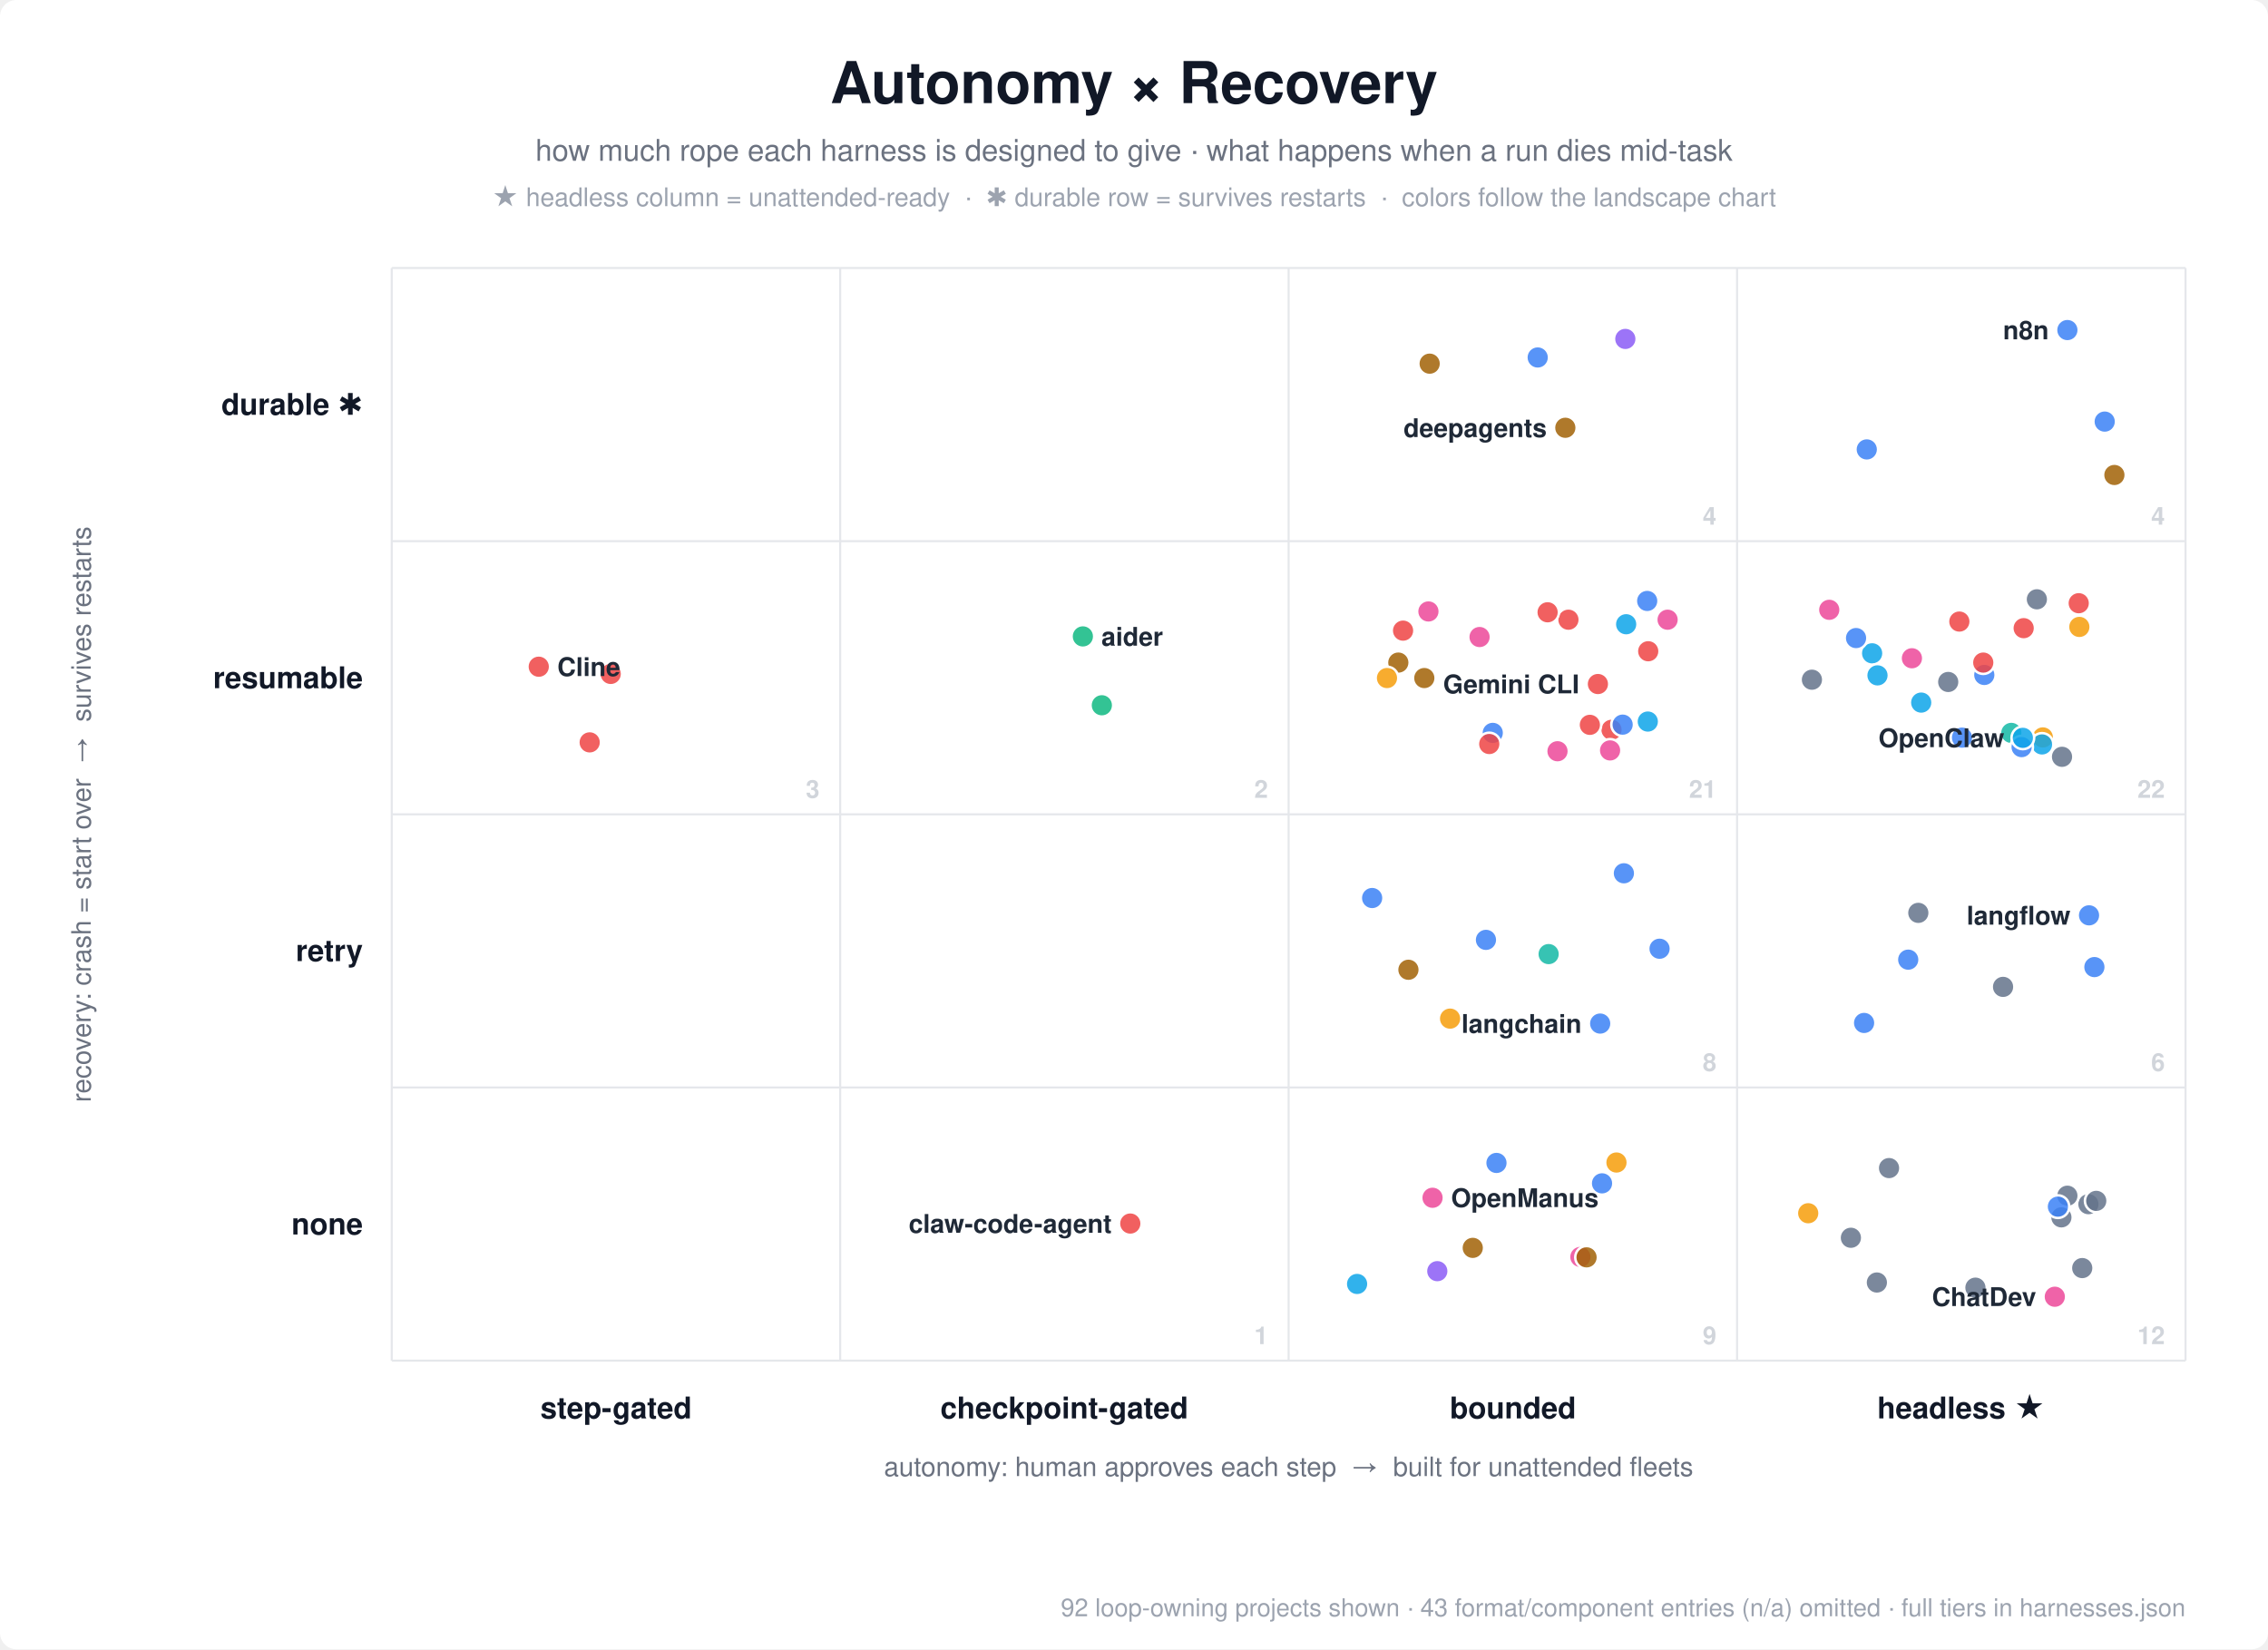
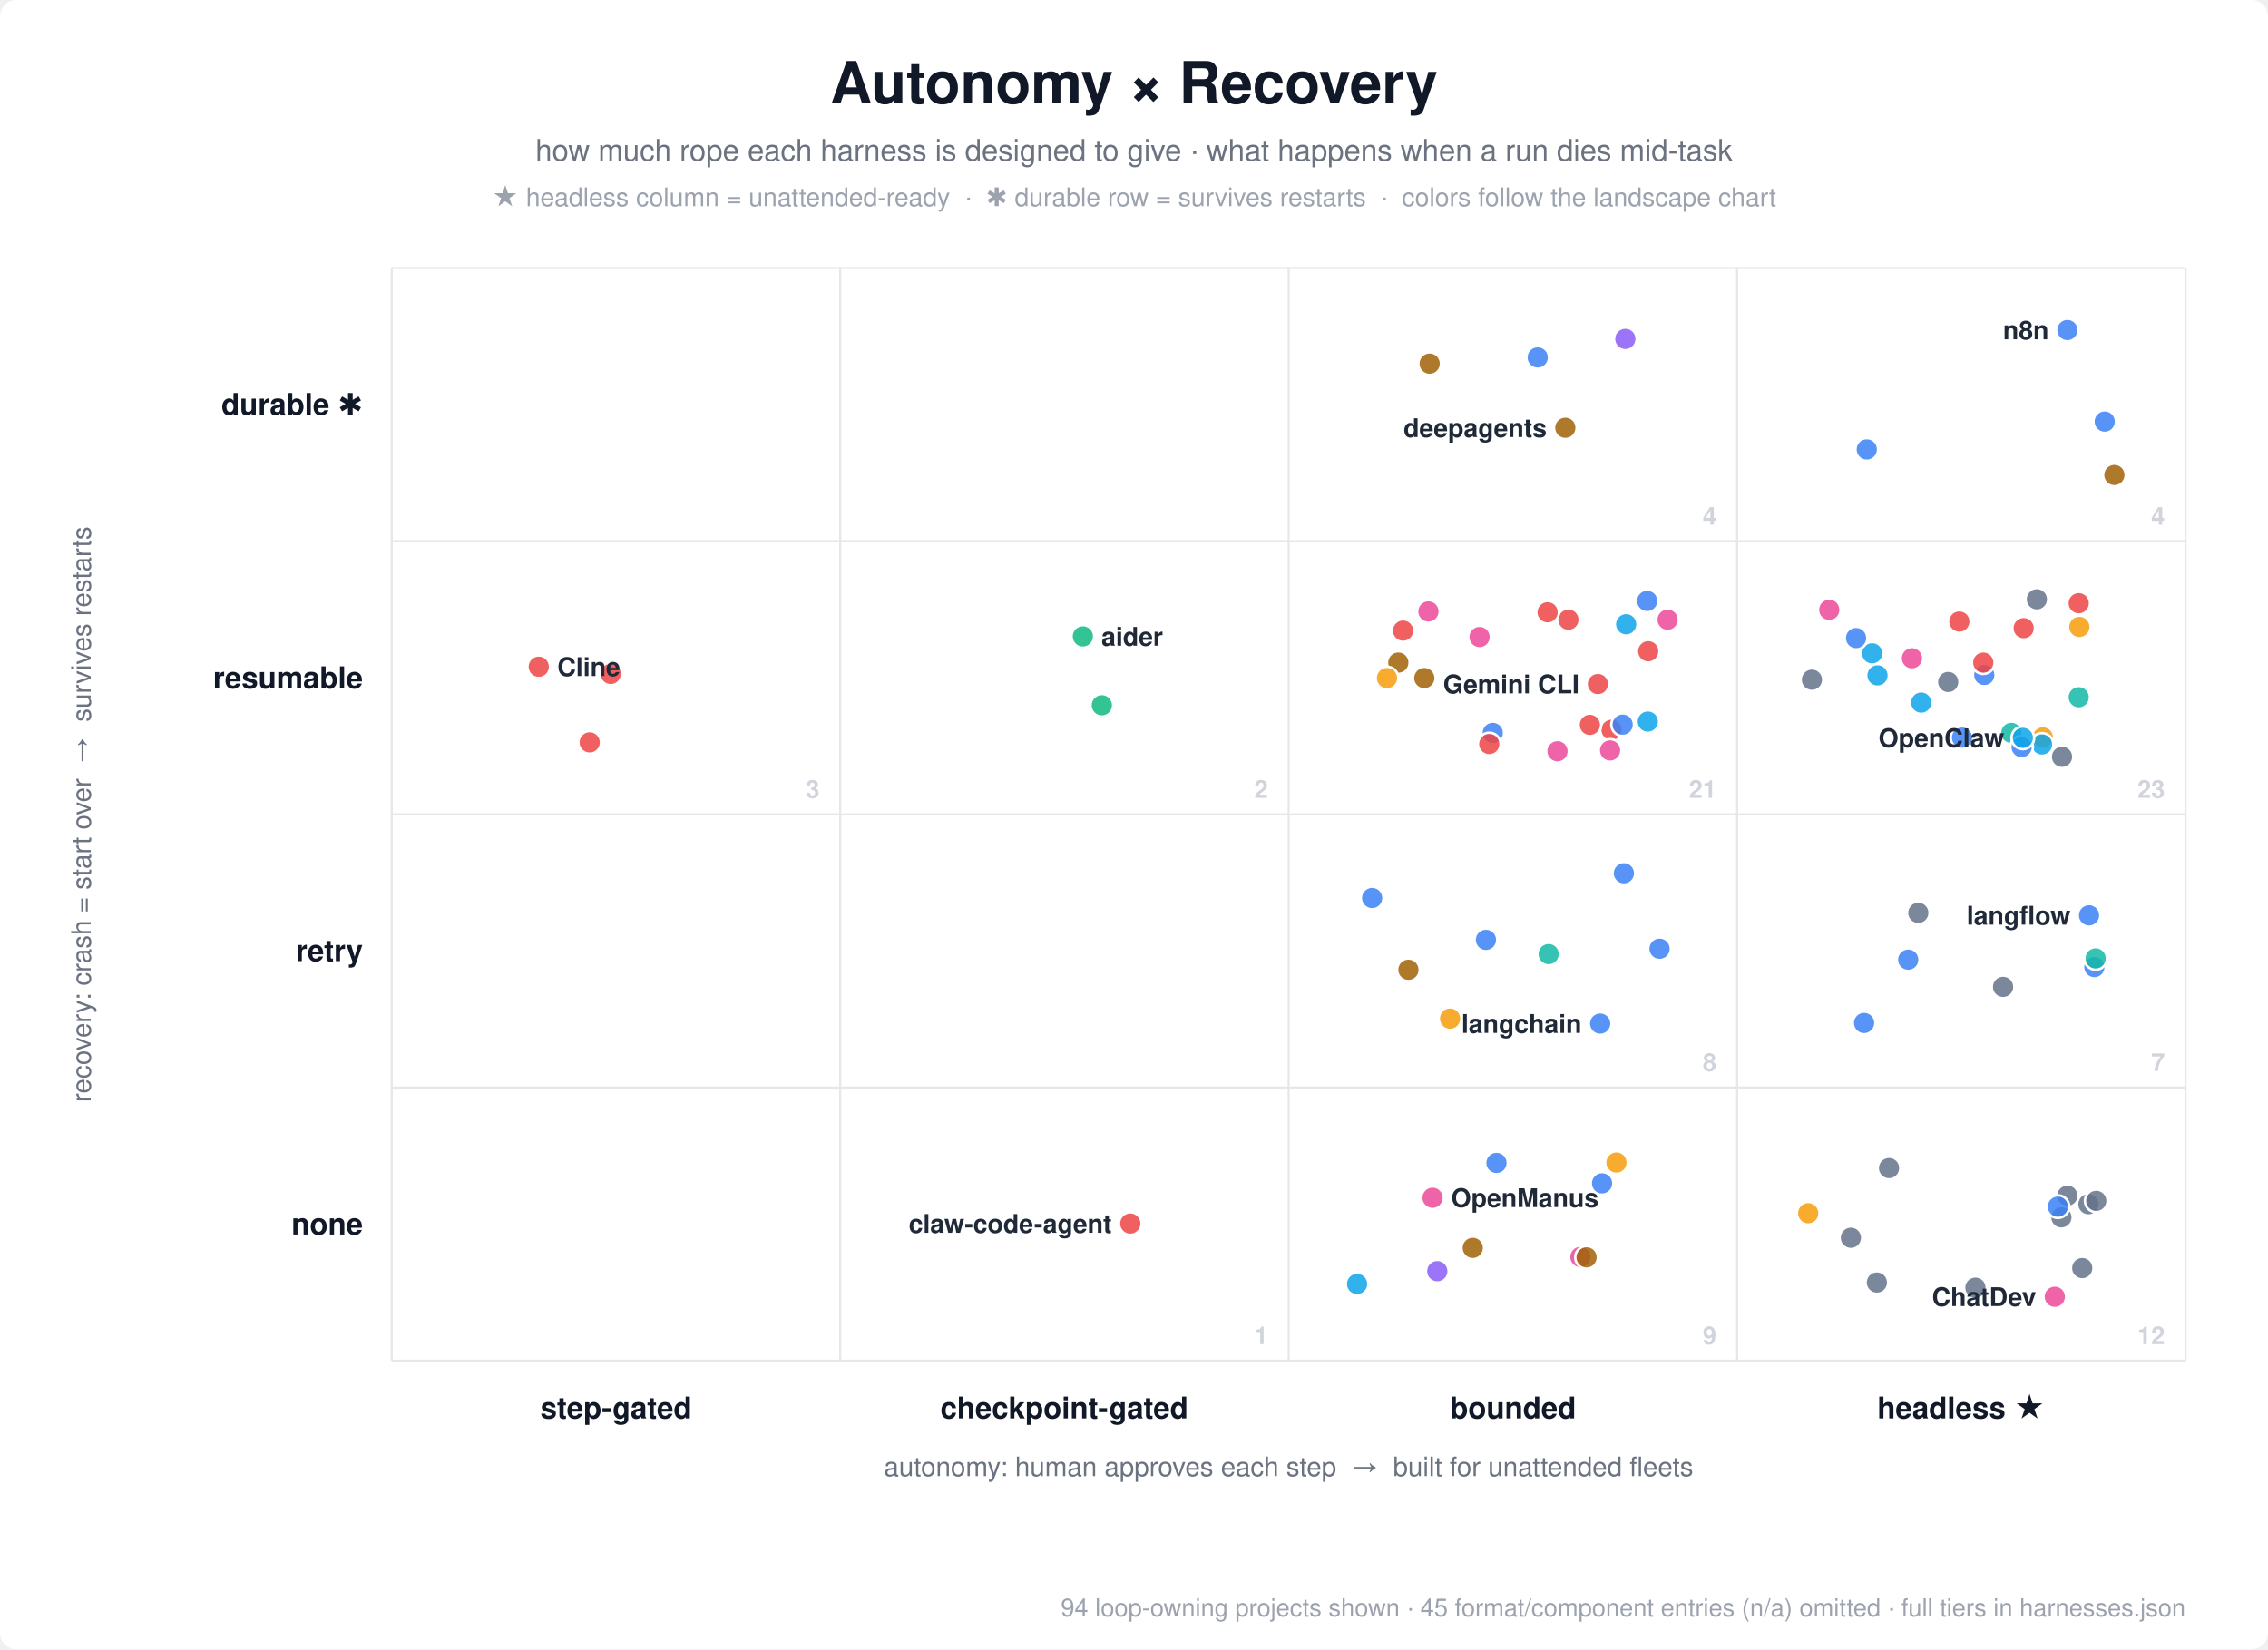
<svg xmlns="http://www.w3.org/2000/svg" viewBox="0 0 1100 800" font-family="-apple-system, 'Segoe UI', Helvetica, Arial, sans-serif">
  <rect width="1100" height="800" fill="#ffffff" rx="8" />
  <text x="550.0" y="50" text-anchor="middle" font-size="28" font-weight="700" fill="#111827">Autonomy × Recovery</text>
  <text x="550.0" y="78" text-anchor="middle" font-size="14.5" fill="#6b7280">how much rope each harness is designed to give · what happens when a run dies mid-task</text>
  <text x="550.0" y="100" text-anchor="middle" font-size="12.5" fill="#9ca3af">★ headless column = unattended-ready  ·  ✱ durable row = survives restarts  ·  colors follow the landscape chart</text>
  <line x1="190.0" y1="130" x2="190.0" y2="660" stroke="#e5e7eb" stroke-width="1" />
  <line x1="407.5" y1="130" x2="407.5" y2="660" stroke="#e5e7eb" stroke-width="1" />
  <line x1="625.0" y1="130" x2="625.0" y2="660" stroke="#e5e7eb" stroke-width="1" />
  <line x1="842.5" y1="130" x2="842.5" y2="660" stroke="#e5e7eb" stroke-width="1" />
  <line x1="1060.0" y1="130" x2="1060.0" y2="660" stroke="#e5e7eb" stroke-width="1" />
  <line x1="190" y1="130.0" x2="1060" y2="130.0" stroke="#e5e7eb" stroke-width="1" />
  <line x1="190" y1="262.5" x2="1060" y2="262.5" stroke="#e5e7eb" stroke-width="1" />
  <line x1="190" y1="395.0" x2="1060" y2="395.0" stroke="#e5e7eb" stroke-width="1" />
  <line x1="190" y1="527.5" x2="1060" y2="527.5" stroke="#e5e7eb" stroke-width="1" />
  <line x1="190" y1="660.0" x2="1060" y2="660.0" stroke="#e5e7eb" stroke-width="1" />
  <text x="298.8" y="688" text-anchor="middle" font-size="14.5" font-weight="600" fill="#111827">step-gated</text>
  <text x="516.2" y="688" text-anchor="middle" font-size="14.5" font-weight="600" fill="#111827">checkpoint-gated</text>
  <text x="733.8" y="688" text-anchor="middle" font-size="14.5" font-weight="600" fill="#111827">bounded</text>
  <text x="951.2" y="688" text-anchor="middle" font-size="14.5" font-weight="600" fill="#111827">headless ★</text>
  <text x="625.0" y="716" text-anchor="middle" font-size="13" fill="#6b7280">autonomy: human approves each step  →  built for unattended fleets</text>
  <text x="176" y="598.8" text-anchor="end" font-size="14.5" font-weight="600" fill="#111827">none</text>
  <text x="176" y="466.2" text-anchor="end" font-size="14.5" font-weight="600" fill="#111827">retry</text>
  <text x="176" y="333.8" text-anchor="end" font-size="14.5" font-weight="600" fill="#111827">resumable</text>
  <text x="176" y="201.2" text-anchor="end" font-size="14.5" font-weight="600" fill="#111827">durable ✱</text>
  <text x="44" y="395" font-size="13" fill="#6b7280" transform="rotate(-90 44 395)" text-anchor="middle">recovery: crash = start over  →  survives restarts</text>
  <text x="832.5" y="652.0" text-anchor="end" font-size="12" fill="#d1d5db" font-weight="700">9</text>
  <text x="832.5" y="254.5" text-anchor="end" font-size="12" fill="#d1d5db" font-weight="700">4</text>
  <text x="832.5" y="387.0" text-anchor="end" font-size="12" fill="#d1d5db" font-weight="700">21</text>
  <text x="397.5" y="387.0" text-anchor="end" font-size="12" fill="#d1d5db" font-weight="700">3</text>
-   <text x="1050.0" y="387.0" text-anchor="end" font-size="12" fill="#d1d5db" font-weight="700">22</text>
+   <text x="1050.0" y="387.0" text-anchor="end" font-size="12" fill="#d1d5db" font-weight="700">23</text>
  <text x="615.0" y="652.0" text-anchor="end" font-size="12" fill="#d1d5db" font-weight="700">1</text>
  <text x="832.5" y="519.5" text-anchor="end" font-size="12" fill="#d1d5db" font-weight="700">8</text>
  <text x="1050.0" y="652.0" text-anchor="end" font-size="12" fill="#d1d5db" font-weight="700">12</text>
  <text x="1050.0" y="254.5" text-anchor="end" font-size="12" fill="#d1d5db" font-weight="700">4</text>
-   <text x="1050.0" y="519.5" text-anchor="end" font-size="12" fill="#d1d5db" font-weight="700">6</text>
+   <text x="1050.0" y="519.5" text-anchor="end" font-size="12" fill="#d1d5db" font-weight="700">7</text>
  <text x="615.0" y="387.0" text-anchor="end" font-size="12" fill="#d1d5db" font-weight="700">2</text>
  <circle cx="958.1" cy="624.6" r="5.5" fill="#64748b" fill-opacity="0.85" stroke="#ffffff" stroke-width="1.2" />
  <circle cx="931.8" cy="340.8" r="5.5" fill="#0ea5e9" fill-opacity="0.85" stroke="#ffffff" stroke-width="1.2" />
  <circle cx="703.3" cy="494.1" r="5.5" fill="#f59e0b" fill-opacity="0.85" stroke="#ffffff" stroke-width="1.2" />
  <circle cx="916.2" cy="566.6" r="5.5" fill="#64748b" fill-opacity="0.85" stroke="#ffffff" stroke-width="1.2" />
  <circle cx="897.7" cy="600.4" r="5.5" fill="#64748b" fill-opacity="0.85" stroke="#ffffff" stroke-width="1.2" />
  <circle cx="781.6" cy="354.0" r="5.5" fill="#ef4444" fill-opacity="0.85" stroke="#ffffff" stroke-width="1.2" />
  <circle cx="1009.9" cy="615.1" r="5.5" fill="#64748b" fill-opacity="0.85" stroke="#ffffff" stroke-width="1.2" />
  <circle cx="930.4" cy="442.8" r="5.5" fill="#64748b" fill-opacity="0.85" stroke="#ffffff" stroke-width="1.2" />
  <circle cx="725.8" cy="564.1" r="5.5" fill="#3b82f6" fill-opacity="0.85" stroke="#ffffff" stroke-width="1.2" />
  <circle cx="887.2" cy="295.8" r="5.5" fill="#ec4899" fill-opacity="0.85" stroke="#ffffff" stroke-width="1.2" />
  <circle cx="784.0" cy="563.9" r="5.5" fill="#f59e0b" fill-opacity="0.85" stroke="#ffffff" stroke-width="1.2" />
  <circle cx="971.5" cy="478.7" r="5.5" fill="#64748b" fill-opacity="0.85" stroke="#ffffff" stroke-width="1.2" />
  <circle cx="975.5" cy="355.5" r="5.5" fill="#14b8a6" fill-opacity="0.85" stroke="#ffffff" stroke-width="1.2" />
  <circle cx="777.0" cy="574.0" r="5.5" fill="#3b82f6" fill-opacity="0.85" stroke="#ffffff" stroke-width="1.2" />
  <circle cx="697.1" cy="616.6" r="5.5" fill="#8b5cf6" fill-opacity="0.85" stroke="#ffffff" stroke-width="1.2" />
  <circle cx="548.2" cy="593.5" r="5.5" fill="#ef4444" fill-opacity="0.85" stroke="#ffffff" stroke-width="1.2" />
  <circle cx="877.0" cy="588.5" r="5.5" fill="#f59e0b" fill-opacity="0.85" stroke="#ffffff" stroke-width="1.2" />
  <circle cx="788.3" cy="164.4" r="5.5" fill="#8b5cf6" fill-opacity="0.85" stroke="#ffffff" stroke-width="1.2" />
  <circle cx="714.3" cy="605.3" r="5.5" fill="#a16207" fill-opacity="0.85" stroke="#ffffff" stroke-width="1.2" />
  <circle cx="878.8" cy="329.7" r="5.5" fill="#64748b" fill-opacity="0.85" stroke="#ffffff" stroke-width="1.2" />
  <circle cx="1012.9" cy="584.1" r="5.5" fill="#64748b" fill-opacity="0.85" stroke="#ffffff" stroke-width="1.2" />
  <circle cx="910.3" cy="622.1" r="5.5" fill="#64748b" fill-opacity="0.85" stroke="#ffffff" stroke-width="1.2" />
  <circle cx="1016.7" cy="582.5" r="5.5" fill="#64748b" fill-opacity="0.85" stroke="#ffffff" stroke-width="1.2" />
  <circle cx="658.2" cy="622.8" r="5.5" fill="#0ea5e9" fill-opacity="0.85" stroke="#ffffff" stroke-width="1.2" />
  <circle cx="1002.7" cy="580.0" r="5.5" fill="#64748b" fill-opacity="0.85" stroke="#ffffff" stroke-width="1.2" />
  <circle cx="1000.1" cy="367.1" r="5.5" fill="#64748b" fill-opacity="0.85" stroke="#ffffff" stroke-width="1.2" />
  <circle cx="798.9" cy="291.5" r="5.5" fill="#3b82f6" fill-opacity="0.85" stroke="#ffffff" stroke-width="1.2" />
  <circle cx="678.2" cy="321.4" r="5.5" fill="#a16207" fill-opacity="0.85" stroke="#ffffff" stroke-width="1.2" />
  <circle cx="999.8" cy="590.5" r="5.5" fill="#64748b" fill-opacity="0.85" stroke="#ffffff" stroke-width="1.2" />
  <circle cx="787.6" cy="423.6" r="5.5" fill="#3b82f6" fill-opacity="0.85" stroke="#ffffff" stroke-width="1.2" />
  <circle cx="998.1" cy="585.3" r="5.5" fill="#3b82f6" fill-opacity="0.85" stroke="#ffffff" stroke-width="1.2" />
  <circle cx="1025.5" cy="230.4" r="5.5" fill="#a16207" fill-opacity="0.85" stroke="#ffffff" stroke-width="1.2" />
  <circle cx="987.9" cy="290.7" r="5.5" fill="#64748b" fill-opacity="0.85" stroke="#ffffff" stroke-width="1.2" />
  <circle cx="690.8" cy="328.9" r="5.5" fill="#a16207" fill-opacity="0.85" stroke="#ffffff" stroke-width="1.2" />
  <circle cx="672.7" cy="328.9" r="5.5" fill="#f59e0b" fill-opacity="0.85" stroke="#ffffff" stroke-width="1.2" />
  <circle cx="990.8" cy="357.7" r="5.5" fill="#f59e0b" fill-opacity="0.85" stroke="#ffffff" stroke-width="1.2" />
  <circle cx="724.0" cy="355.5" r="5.5" fill="#3b82f6" fill-opacity="0.85" stroke="#ffffff" stroke-width="1.2" />
  <circle cx="1015.8" cy="469.1" r="5.5" fill="#3b82f6" fill-opacity="0.85" stroke="#ffffff" stroke-width="1.2" />
+   <circle cx="1016.4" cy="464.9" r="5.5" fill="#14b8a6" fill-opacity="0.85" stroke="#ffffff" stroke-width="1.2" />
  <circle cx="766.5" cy="609.7" r="5.5" fill="#ec4899" fill-opacity="0.85" stroke="#ffffff" stroke-width="1.2" />
  <circle cx="808.8" cy="300.6" r="5.5" fill="#ec4899" fill-opacity="0.85" stroke="#ffffff" stroke-width="1.2" />
  <circle cx="717.6" cy="309.0" r="5.5" fill="#ec4899" fill-opacity="0.85" stroke="#ffffff" stroke-width="1.2" />
  <circle cx="951.6" cy="357.8" r="5.5" fill="#3b82f6" fill-opacity="0.85" stroke="#ffffff" stroke-width="1.2" />
  <circle cx="799.2" cy="350.0" r="5.5" fill="#0ea5e9" fill-opacity="0.85" stroke="#ffffff" stroke-width="1.2" />
  <circle cx="944.9" cy="330.8" r="5.5" fill="#64748b" fill-opacity="0.85" stroke="#ffffff" stroke-width="1.2" />
  <circle cx="722.3" cy="360.9" r="5.5" fill="#ef4444" fill-opacity="0.85" stroke="#ffffff" stroke-width="1.2" />
  <circle cx="788.7" cy="302.8" r="5.5" fill="#0ea5e9" fill-opacity="0.85" stroke="#ffffff" stroke-width="1.2" />
  <circle cx="693.4" cy="176.4" r="5.5" fill="#a16207" fill-opacity="0.85" stroke="#ffffff" stroke-width="1.2" />
  <circle cx="990.4" cy="361.1" r="5.5" fill="#0ea5e9" fill-opacity="0.85" stroke="#ffffff" stroke-width="1.2" />
  <circle cx="1008.5" cy="304.1" r="5.5" fill="#f59e0b" fill-opacity="0.85" stroke="#ffffff" stroke-width="1.2" />
  <circle cx="962.4" cy="327.4" r="5.5" fill="#3b82f6" fill-opacity="0.85" stroke="#ffffff" stroke-width="1.2" />
  <circle cx="980.5" cy="362.4" r="5.5" fill="#3b82f6" fill-opacity="0.85" stroke="#ffffff" stroke-width="1.2" />
  <circle cx="905.4" cy="218.0" r="5.5" fill="#3b82f6" fill-opacity="0.85" stroke="#ffffff" stroke-width="1.2" />
  <circle cx="296.2" cy="326.9" r="5.5" fill="#ef4444" fill-opacity="0.85" stroke="#ffffff" stroke-width="1.2" />
  <circle cx="683.1" cy="470.4" r="5.5" fill="#a16207" fill-opacity="0.85" stroke="#ffffff" stroke-width="1.2" />
  <circle cx="961.9" cy="321.4" r="5.5" fill="#ef4444" fill-opacity="0.85" stroke="#ffffff" stroke-width="1.2" />
  <circle cx="799.4" cy="315.9" r="5.5" fill="#ef4444" fill-opacity="0.85" stroke="#ffffff" stroke-width="1.2" />
  <circle cx="745.8" cy="173.4" r="5.5" fill="#3b82f6" fill-opacity="0.85" stroke="#ffffff" stroke-width="1.2" />
  <circle cx="286.0" cy="360.1" r="5.5" fill="#ef4444" fill-opacity="0.85" stroke="#ffffff" stroke-width="1.2" />
  <circle cx="759.2" cy="207.5" r="5.5" fill="#a16207" fill-opacity="0.85" stroke="#ffffff" stroke-width="1.2" />
  <circle cx="760.7" cy="300.6" r="5.5" fill="#ef4444" fill-opacity="0.85" stroke="#ffffff" stroke-width="1.2" />
  <circle cx="692.8" cy="296.6" r="5.5" fill="#ec4899" fill-opacity="0.85" stroke="#ffffff" stroke-width="1.2" />
  <circle cx="720.7" cy="455.9" r="5.5" fill="#3b82f6" fill-opacity="0.85" stroke="#ffffff" stroke-width="1.2" />
  <circle cx="769.5" cy="609.9" r="5.5" fill="#a16207" fill-opacity="0.85" stroke="#ffffff" stroke-width="1.2" />
  <circle cx="751.1" cy="462.8" r="5.5" fill="#14b8a6" fill-opacity="0.85" stroke="#ffffff" stroke-width="1.2" />
  <circle cx="996.6" cy="629.0" r="5.5" fill="#ec4899" fill-opacity="0.85" stroke="#ffffff" stroke-width="1.2" />
  <circle cx="534.4" cy="342.1" r="5.5" fill="#10b981" fill-opacity="0.85" stroke="#ffffff" stroke-width="1.2" />
  <circle cx="908.0" cy="316.9" r="5.5" fill="#0ea5e9" fill-opacity="0.85" stroke="#ffffff" stroke-width="1.2" />
  <circle cx="1020.8" cy="204.5" r="5.5" fill="#3b82f6" fill-opacity="0.85" stroke="#ffffff" stroke-width="1.2" />
  <circle cx="787.0" cy="351.5" r="5.5" fill="#3b82f6" fill-opacity="0.85" stroke="#ffffff" stroke-width="1.2" />
  <circle cx="525.2" cy="308.7" r="5.5" fill="#10b981" fill-opacity="0.85" stroke="#ffffff" stroke-width="1.2" />
  <circle cx="665.5" cy="435.6" r="5.5" fill="#3b82f6" fill-opacity="0.85" stroke="#ffffff" stroke-width="1.2" />
  <circle cx="1008.2" cy="292.6" r="5.5" fill="#ef4444" fill-opacity="0.85" stroke="#ffffff" stroke-width="1.2" />
  <circle cx="925.5" cy="465.5" r="5.5" fill="#3b82f6" fill-opacity="0.85" stroke="#ffffff" stroke-width="1.2" />
  <circle cx="780.9" cy="364.0" r="5.5" fill="#ec4899" fill-opacity="0.85" stroke="#ffffff" stroke-width="1.2" />
  <circle cx="694.8" cy="581.0" r="5.5" fill="#ec4899" fill-opacity="0.85" stroke="#ffffff" stroke-width="1.2" />
  <circle cx="755.4" cy="364.4" r="5.5" fill="#ec4899" fill-opacity="0.85" stroke="#ffffff" stroke-width="1.2" />
  <circle cx="261.3" cy="323.4" r="5.5" fill="#ef4444" fill-opacity="0.85" stroke="#ffffff" stroke-width="1.2" />
  <circle cx="680.5" cy="305.9" r="5.5" fill="#ef4444" fill-opacity="0.85" stroke="#ffffff" stroke-width="1.2" />
  <circle cx="927.3" cy="319.3" r="5.5" fill="#ec4899" fill-opacity="0.85" stroke="#ffffff" stroke-width="1.2" />
  <circle cx="771.1" cy="351.6" r="5.5" fill="#ef4444" fill-opacity="0.85" stroke="#ffffff" stroke-width="1.2" />
+   <circle cx="1008.2" cy="338.2" r="5.5" fill="#14b8a6" fill-opacity="0.85" stroke="#ffffff" stroke-width="1.2" />
  <circle cx="950.3" cy="301.5" r="5.5" fill="#ef4444" fill-opacity="0.85" stroke="#ffffff" stroke-width="1.2" />
  <circle cx="750.6" cy="297.0" r="5.5" fill="#ef4444" fill-opacity="0.85" stroke="#ffffff" stroke-width="1.2" />
  <circle cx="804.9" cy="460.2" r="5.5" fill="#3b82f6" fill-opacity="0.85" stroke="#ffffff" stroke-width="1.2" />
  <circle cx="775.0" cy="331.8" r="5.5" fill="#ef4444" fill-opacity="0.85" stroke="#ffffff" stroke-width="1.2" />
  <circle cx="776.1" cy="496.5" r="5.5" fill="#3b82f6" fill-opacity="0.85" stroke="#ffffff" stroke-width="1.2" />
  <circle cx="904.1" cy="496.2" r="5.5" fill="#3b82f6" fill-opacity="0.85" stroke="#ffffff" stroke-width="1.2" />
  <circle cx="1013.2" cy="444.0" r="5.5" fill="#3b82f6" fill-opacity="0.85" stroke="#ffffff" stroke-width="1.2" />
  <circle cx="900.2" cy="309.5" r="5.5" fill="#3b82f6" fill-opacity="0.85" stroke="#ffffff" stroke-width="1.2" />
  <circle cx="981.5" cy="304.7" r="5.5" fill="#ef4444" fill-opacity="0.85" stroke="#ffffff" stroke-width="1.2" />
  <circle cx="1002.7" cy="160.1" r="5.5" fill="#3b82f6" fill-opacity="0.85" stroke="#ffffff" stroke-width="1.2" />
  <circle cx="910.6" cy="327.6" r="5.5" fill="#0ea5e9" fill-opacity="0.85" stroke="#ffffff" stroke-width="1.2" />
  <circle cx="981.1" cy="357.9" r="5.5" fill="#0ea5e9" fill-opacity="0.85" stroke="#ffffff" stroke-width="1.2" />
  <text x="703.8" y="585.5" text-anchor="start" font-size="12.5" font-weight="600" fill="#1f2937">OpenManus</text>
  <text x="750.2" y="212.0" text-anchor="end" font-size="12.5" font-weight="600" fill="#1f2937">deepagents</text>
  <text x="766.0" y="336.3" text-anchor="end" font-size="12.5" font-weight="600" fill="#1f2937">Gemini CLI</text>
  <text x="270.3" y="327.9" text-anchor="start" font-size="12.5" font-weight="600" fill="#1f2937">Cline</text>
  <text x="972.1" y="362.4" text-anchor="end" font-size="12.5" font-weight="600" fill="#1f2937">OpenClaw</text>
  <text x="539.2" y="598.0" text-anchor="end" font-size="12.5" font-weight="600" fill="#1f2937">claw-code-agent</text>
  <text x="767.1" y="501.0" text-anchor="end" font-size="12.5" font-weight="600" fill="#1f2937">langchain</text>
  <text x="987.6" y="633.5" text-anchor="end" font-size="12.5" font-weight="600" fill="#1f2937">ChatDev</text>
  <text x="993.7" y="164.6" text-anchor="end" font-size="12.5" font-weight="600" fill="#1f2937">n8n</text>
  <text x="1004.2" y="448.5" text-anchor="end" font-size="12.5" font-weight="600" fill="#1f2937">langflow</text>
  <text x="534.2" y="313.2" text-anchor="start" font-size="12.5" font-weight="600" fill="#1f2937">aider</text>
-   <text x="1060" y="784" text-anchor="end" font-size="12" fill="#9ca3af">92 loop-owning projects shown · 43 format/component entries (n/a) omitted · full tiers in harnesses.json</text>
+   <text x="1060" y="784" text-anchor="end" font-size="12" fill="#9ca3af">94 loop-owning projects shown · 45 format/component entries (n/a) omitted · full tiers in harnesses.json</text>
</svg>
